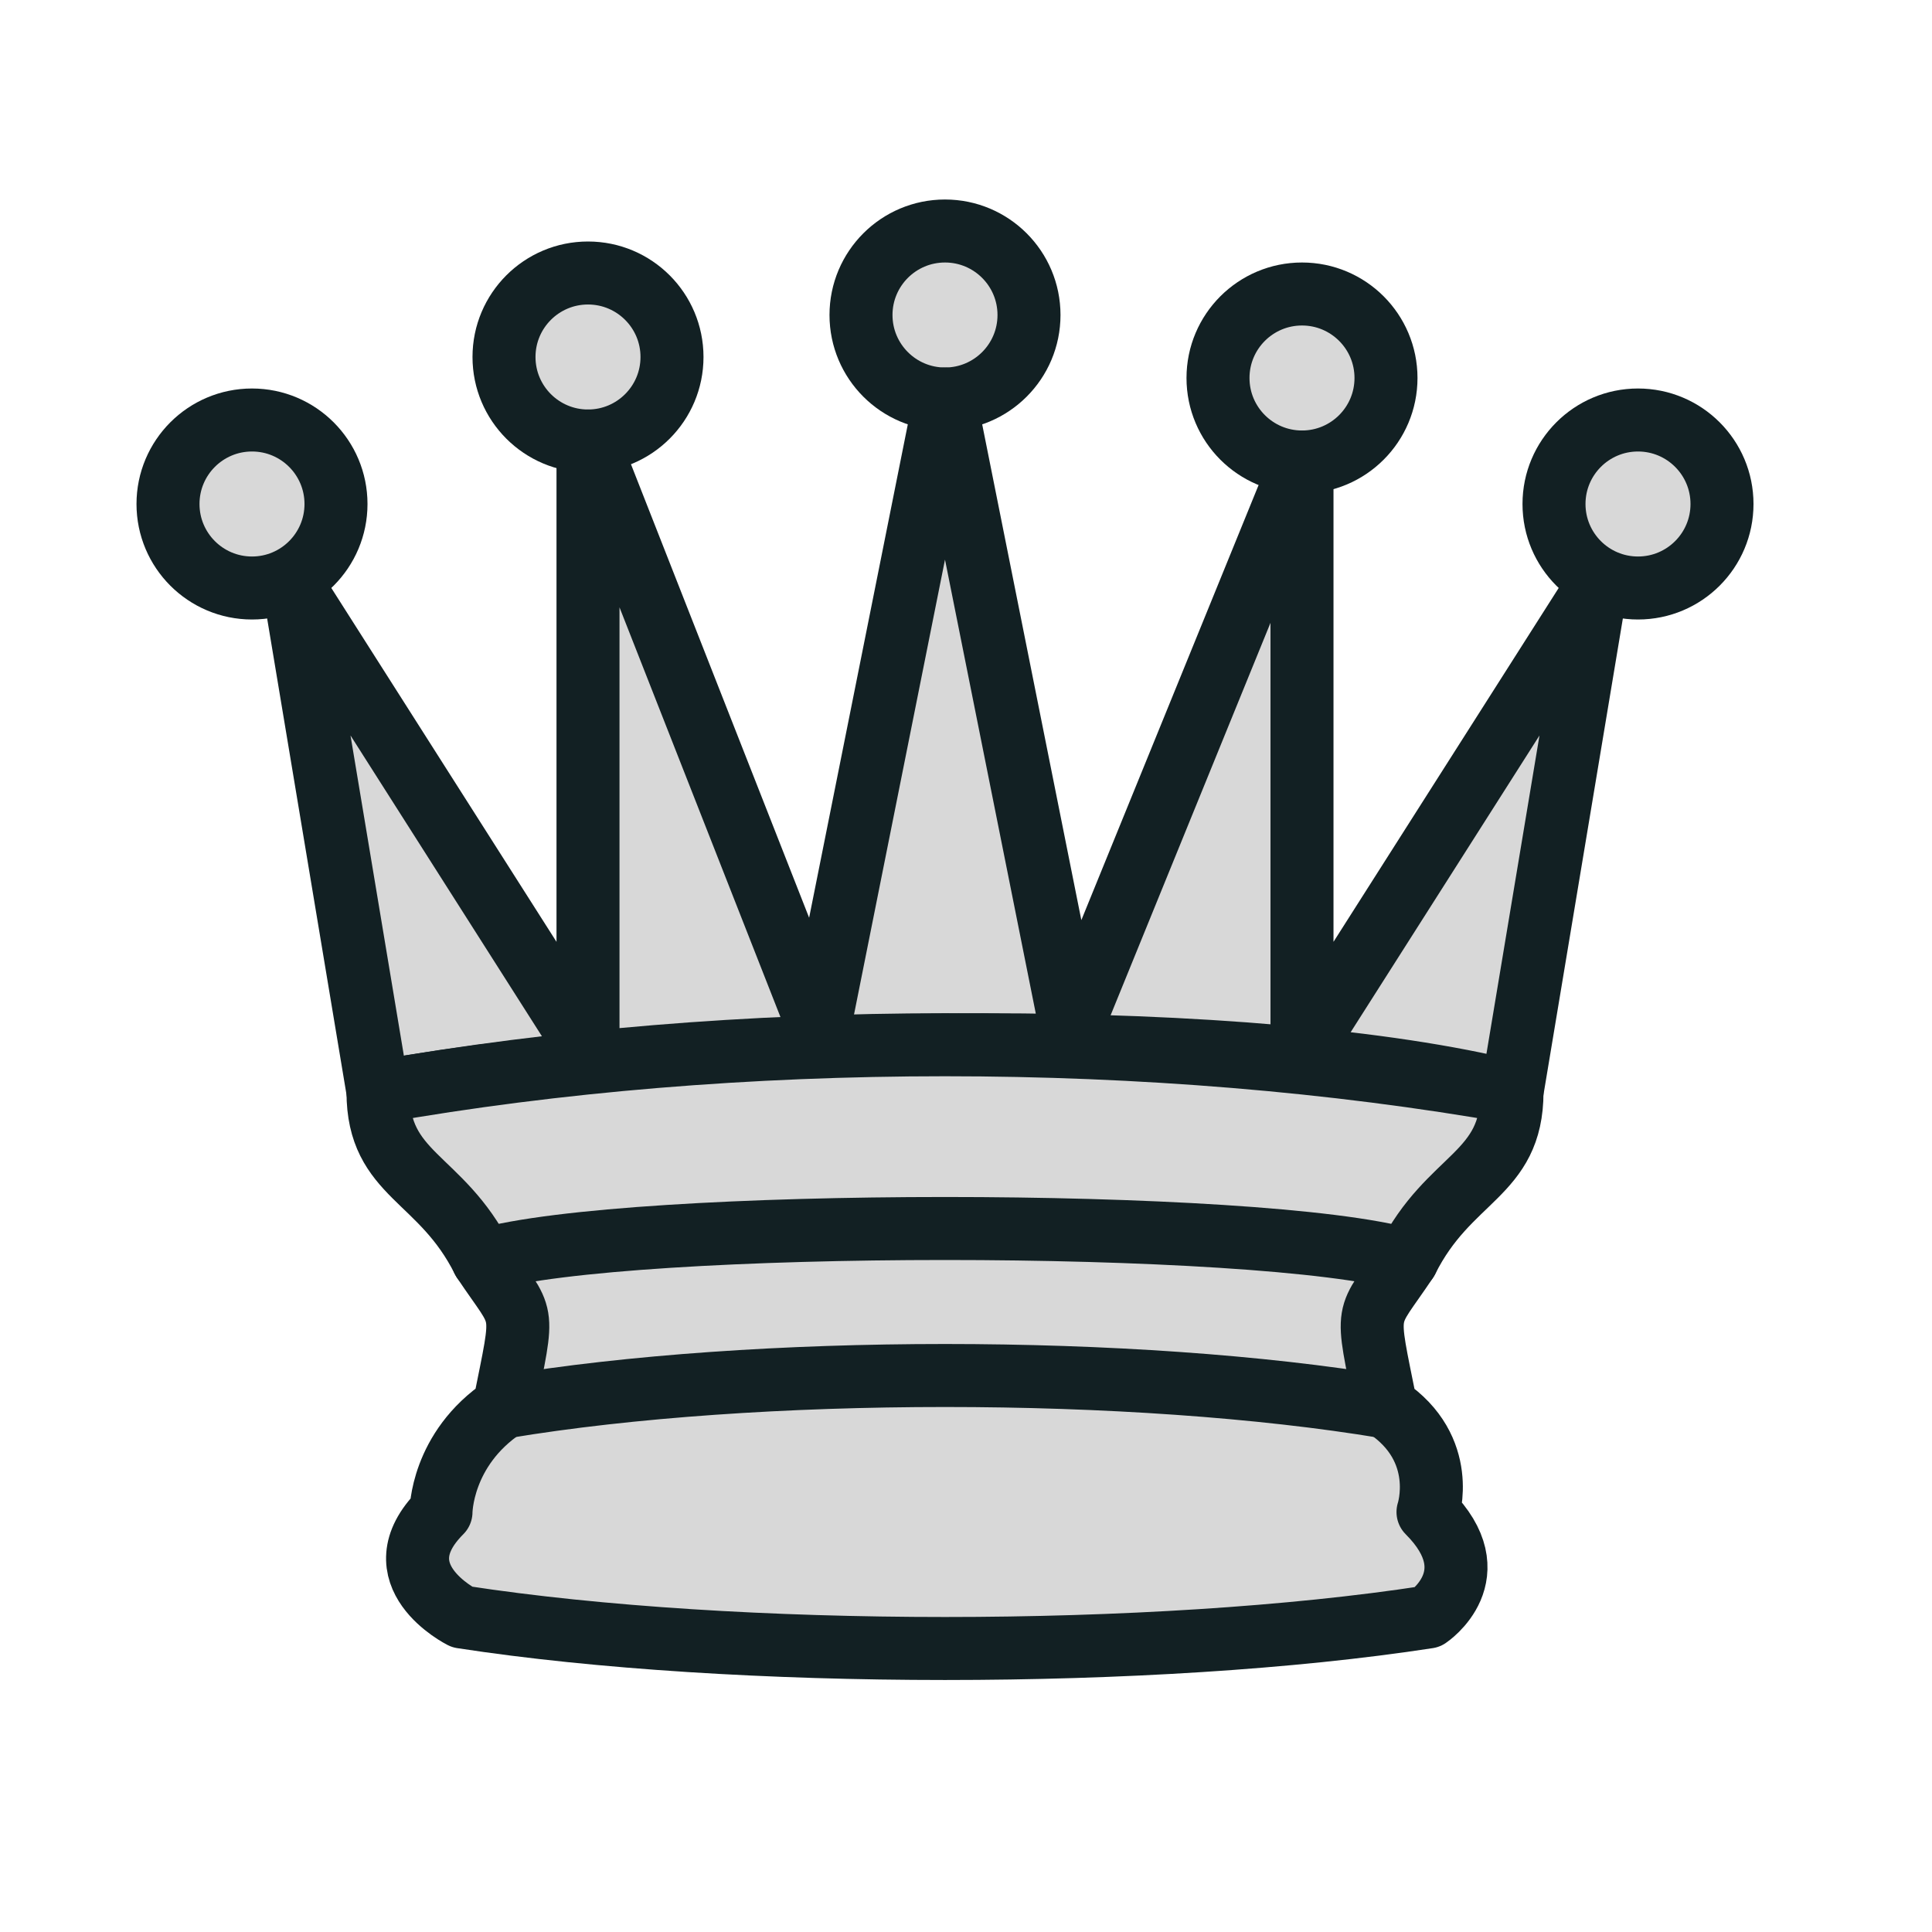
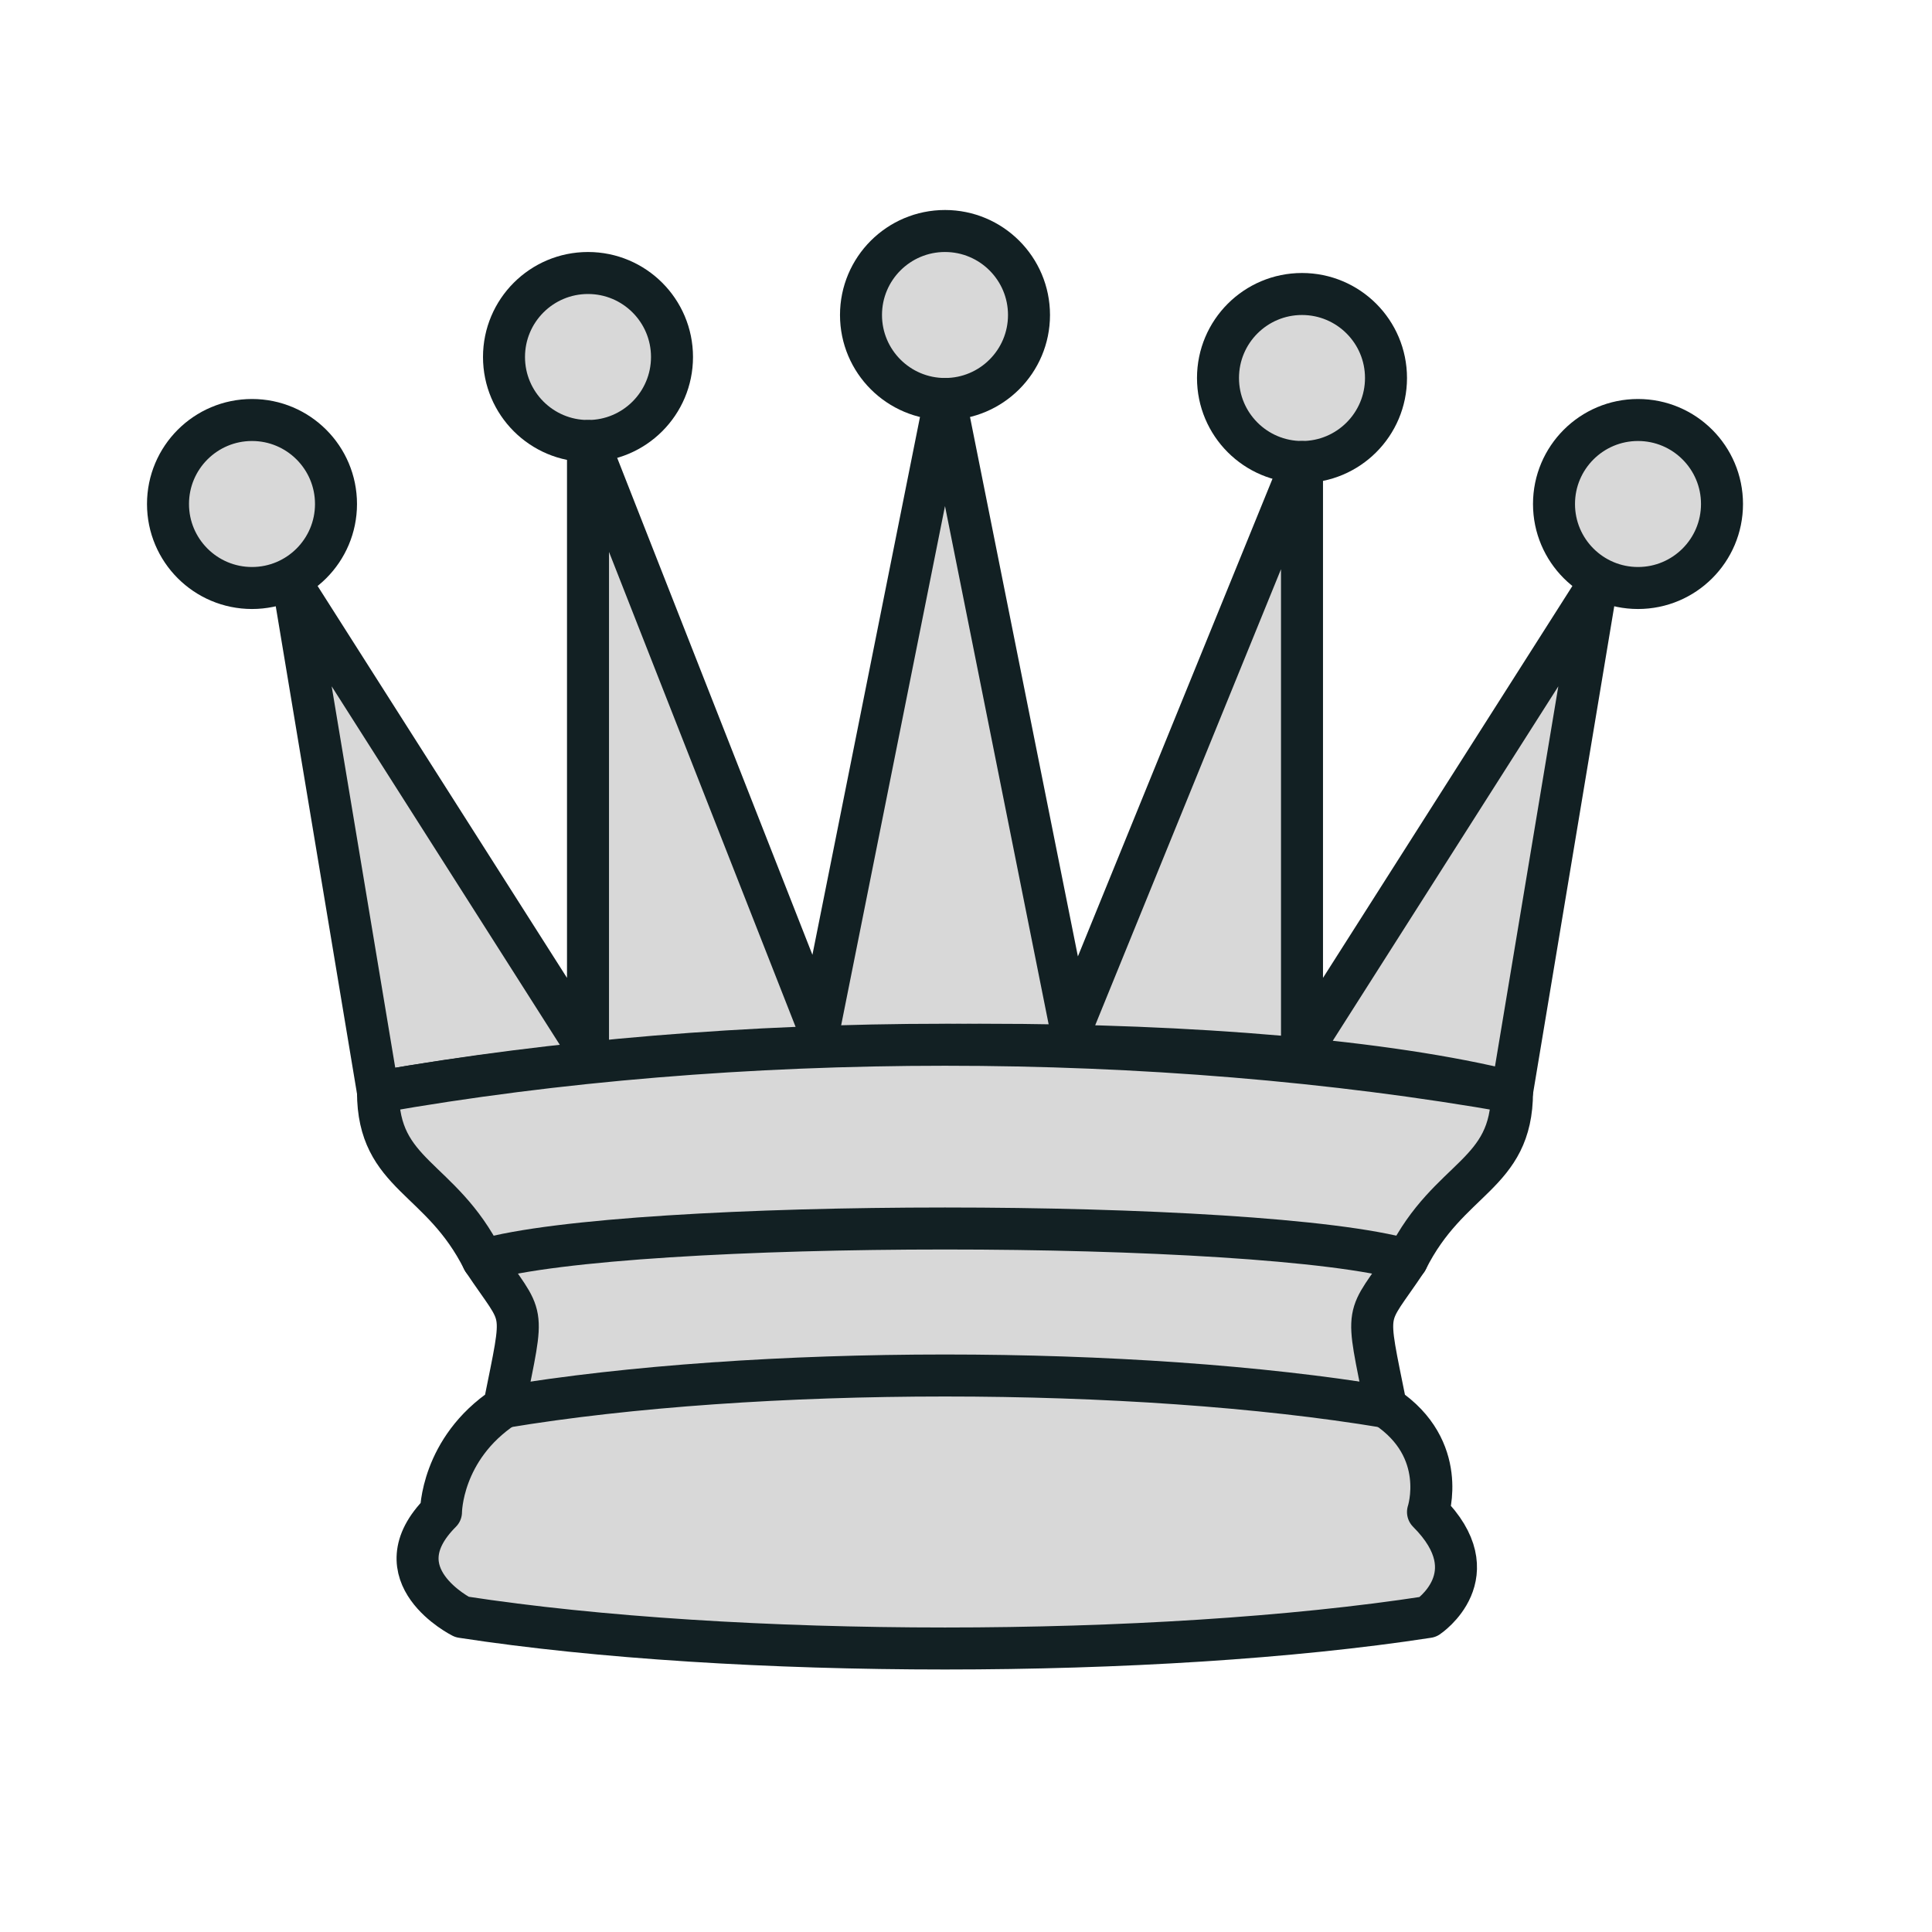
<svg xmlns="http://www.w3.org/2000/svg" viewBox="0 0 46 46" version="1.1" width="45" height="45">
-   <g style="opacity:1; fill:#d8d8d8; fill-opacity:1; fill-rule:evenodd; stroke:#122023; stroke-width:1.5; stroke-linecap:round;stroke-linejoin:round;stroke-miterlimit:4; stroke-dasharray:none; stroke-opacity:1;">
+   <g style="opacity:1; fill:#d8d8d8; fill-opacity:1; fill-rule:evenodd; stroke:#122023; stroke-width:1; stroke-linecap:round;stroke-linejoin:round;stroke-miterlimit:4; stroke-dasharray:none; stroke-opacity:1;">
    <path d="M 9 13 A 2 2 0 1 1  5,13 A 2 2 0 1 1  9 13 z" transform="translate(-1,-1)" />
    <path d="M 9 13 A 2 2 0 1 1  5,13 A 2 2 0 1 1  9 13 z" transform="translate(15.5,-5.5)" />
    <path d="M 9 13 A 2 2 0 1 1  5,13 A 2 2 0 1 1  9 13 z" transform="translate(32,-1)" />
    <path d="M 9 13 A 2 2 0 1 1  5,13 A 2 2 0 1 1  9 13 z" transform="translate(7,-4.5)" />
    <path d="M 9 13 A 2 2 0 1 1  5,13 A 2 2 0 1 1  9 13 z" transform="translate(24,-4)" />
    <path d="M 9,26 C 17.5,24.5 30,24.5 36,26 L 38,14 L 31,25 L 31,11 L 25.5,24.5 L 22.5,9.5 L 19.5,24.5 L 14,10.5 L 14,25 L 7,14 L 9,26 z " style="stroke-linecap:butt;" />
    <path d="M 9,26 C 9,28 10.5,28 11.5,30 C 12.5,31.5 12.5,31 12,33.5 C 10.5,34.5 10.5,36 10.5,36 C 9,37.5 11,38.5 11,38.5 C 17.5,39.5 27.5,39.5 34,38.5 C 34,38.5 35.5,37.5 34,36 C 34,36 34.5,34.5 33,33.5 C 32.5,31 32.5,31.5 33.5,30 C 34.5,28 36,28 36,26 C 27.5,24.5 17.5,24.5 9,26 z " style="stroke-linecap:butt;" />
    <path d="M 11.5,30 C 15,29 30,29 33.5,30" style="fill:none;" />
    <path d="M 12,33.5 C 18,32.5 27,32.5 33,33.5" style="fill:none;" />
  </g>
</svg>
